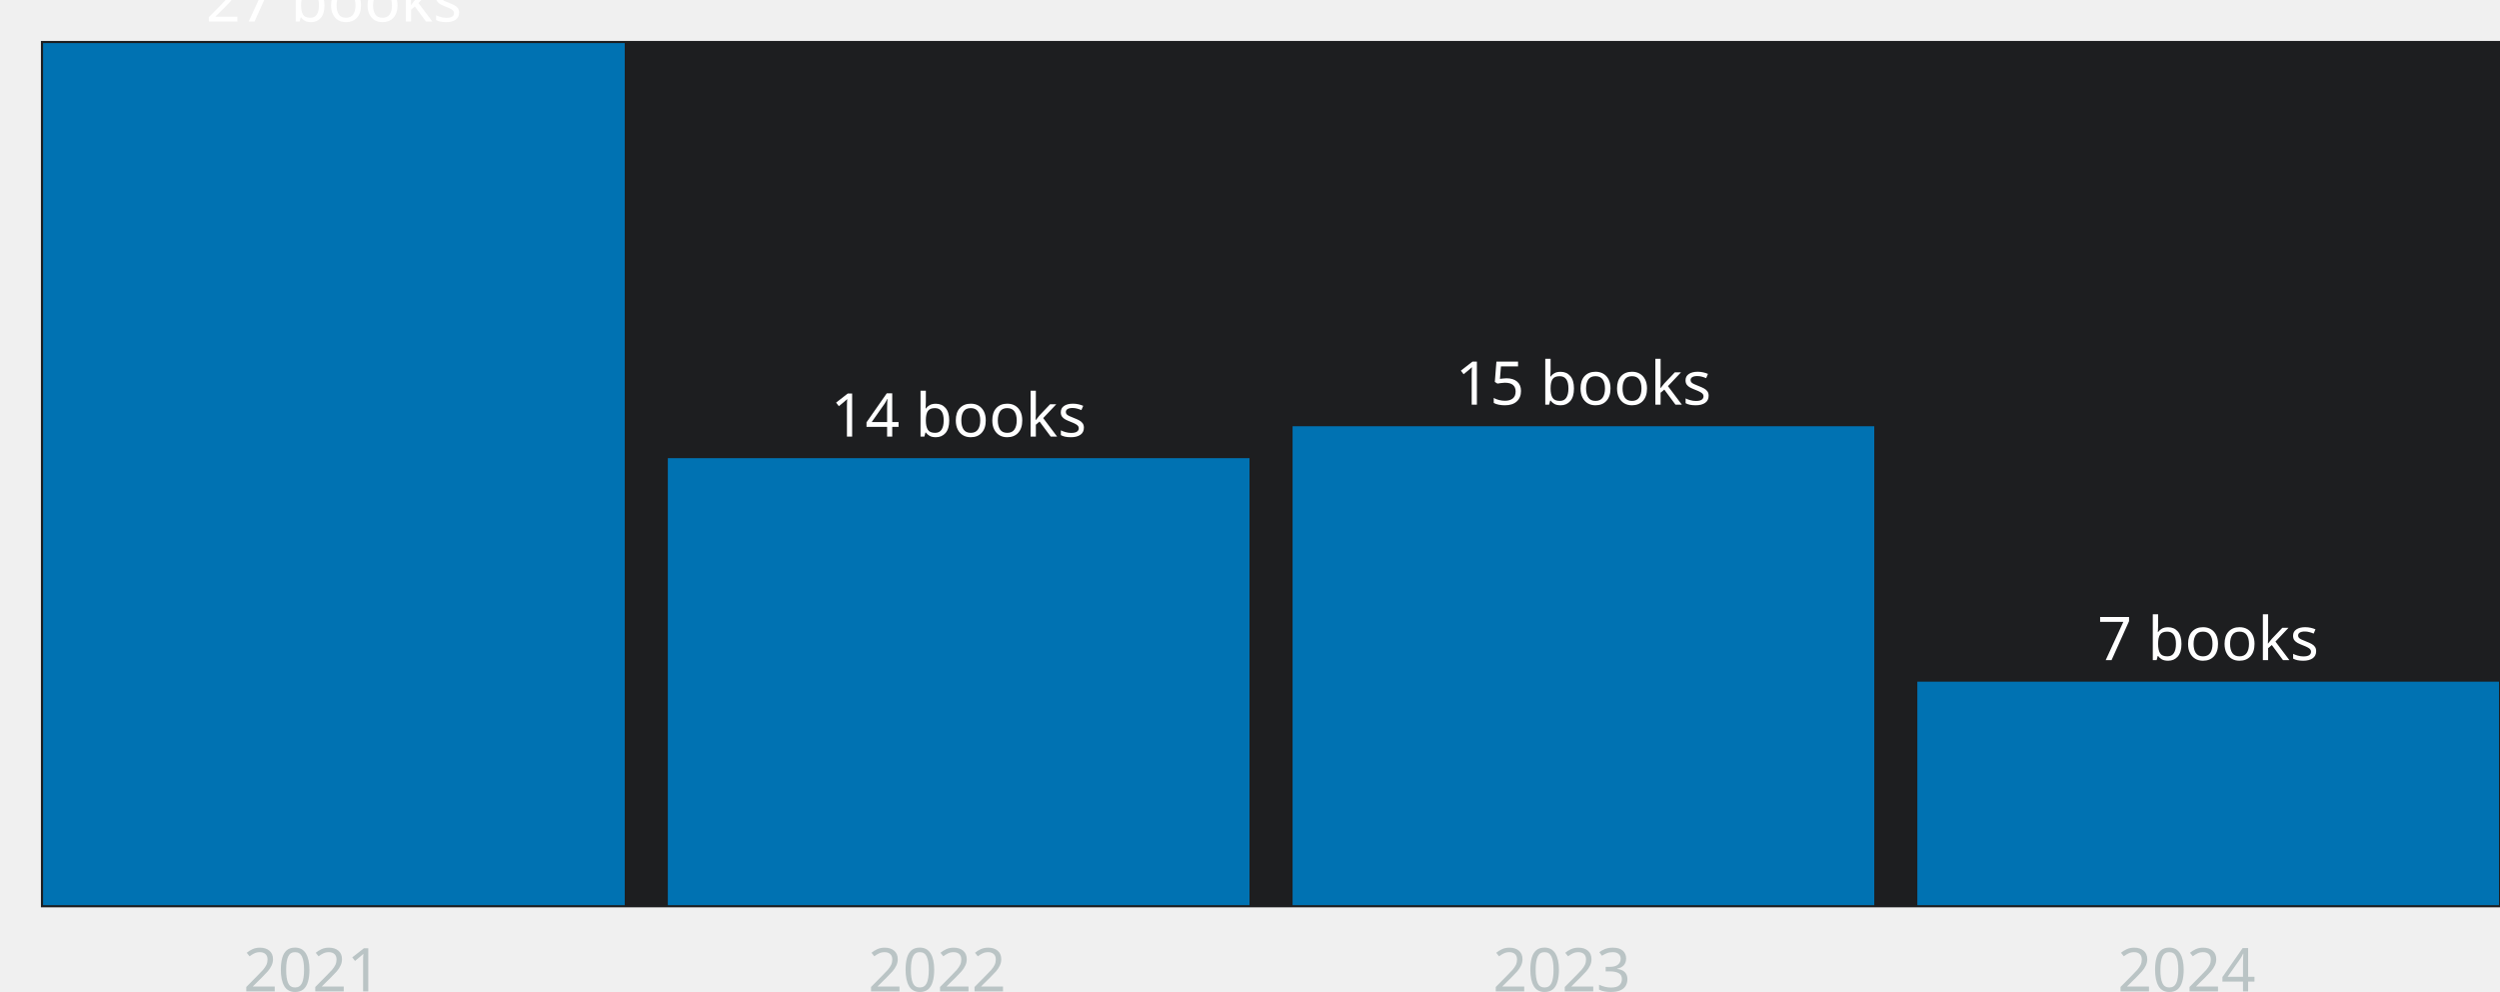
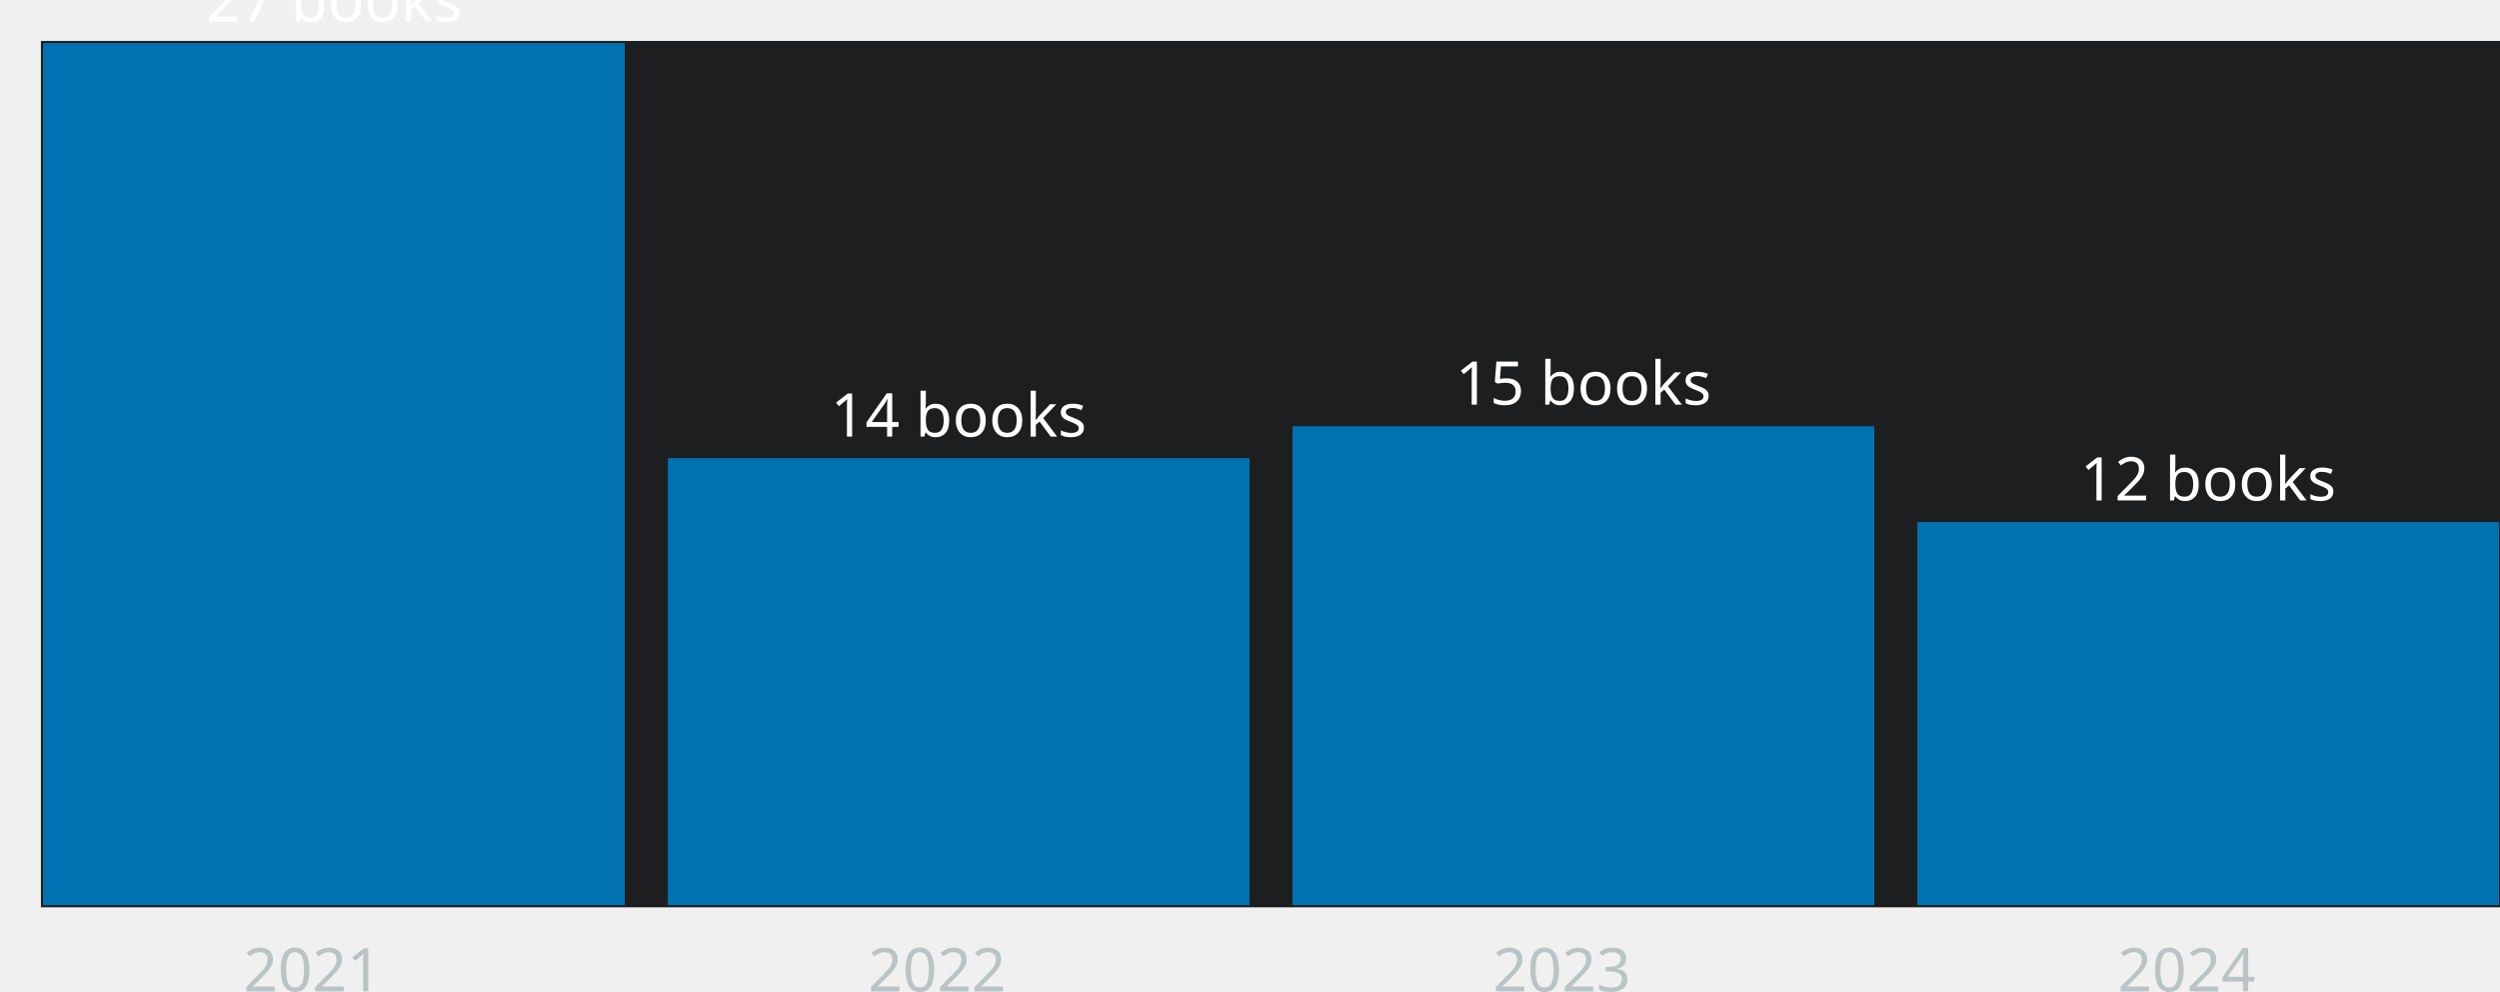
<svg xmlns="http://www.w3.org/2000/svg" baseProfile="full" height="230" version="1.1" width="580">
  <defs />
  <rect fill="#1D1E20" height="200" stroke="#1D1E20" width="580" x="10" y="10" />
  <rect fill="#0072B2" height="200.0" width="135.0" x="10.0" y="10.0" />
  <text alignment-baseline="central" fill="#FFFFFF" font-family="sans-serif" font-size="14px" text-anchor="middle" x="77.5" y="5.0">27 books</text>
  <rect fill="#0072B2" height="103.704" width="135.0" x="155.0" y="106.296" />
  <text alignment-baseline="central" fill="#FFFFFF" font-family="sans-serif" font-size="14px" text-anchor="middle" x="222.5" y="101.296">14 books</text>
  <rect fill="#0072B2" height="111.111" width="135.0" x="300.0" y="98.889" />
  <text alignment-baseline="central" fill="#FFFFFF" font-family="sans-serif" font-size="14px" text-anchor="middle" x="367.5" y="93.889">15 books</text>
-   <rect fill="#0072B2" height="51.852" width="135.0" x="445.0" y="158.148" />
-   <text alignment-baseline="central" fill="#FFFFFF" font-family="sans-serif" font-size="14px" text-anchor="middle" x="512.5" y="153.148">7 books</text>
+   <rect fill="#0072B2" height="88.889" width="135.0" x="445.0" y="121.111" />
+   <text alignment-baseline="central" fill="#FFFFFF" font-family="sans-serif" font-size="14px" text-anchor="middle" x="512.5" y="116.111">12 books</text>
  <text fill="#BAC4C5" font-family="sans-serif" font-size="14px" text-anchor="middle" x="72.5" y="230">2021</text>
  <text fill="#BAC4C5" font-family="sans-serif" font-size="14px" text-anchor="middle" x="217.5" y="230">2022</text>
  <text fill="#BAC4C5" font-family="sans-serif" font-size="14px" text-anchor="middle" x="362.5" y="230">2023</text>
  <text fill="#BAC4C5" font-family="sans-serif" font-size="14px" text-anchor="middle" x="507.5" y="230">2024</text>
</svg>
